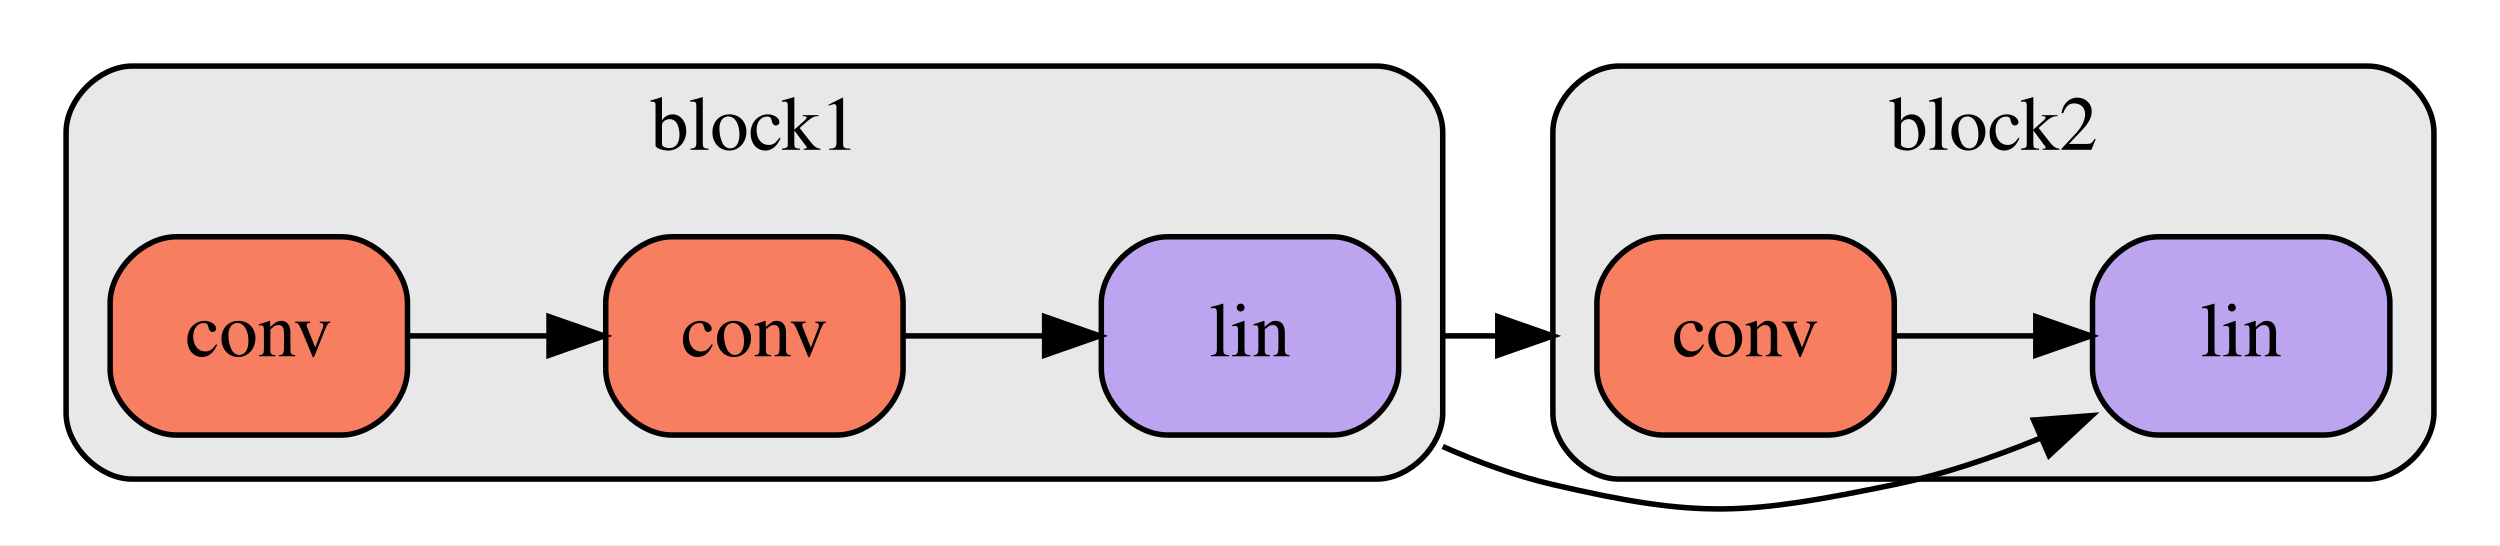
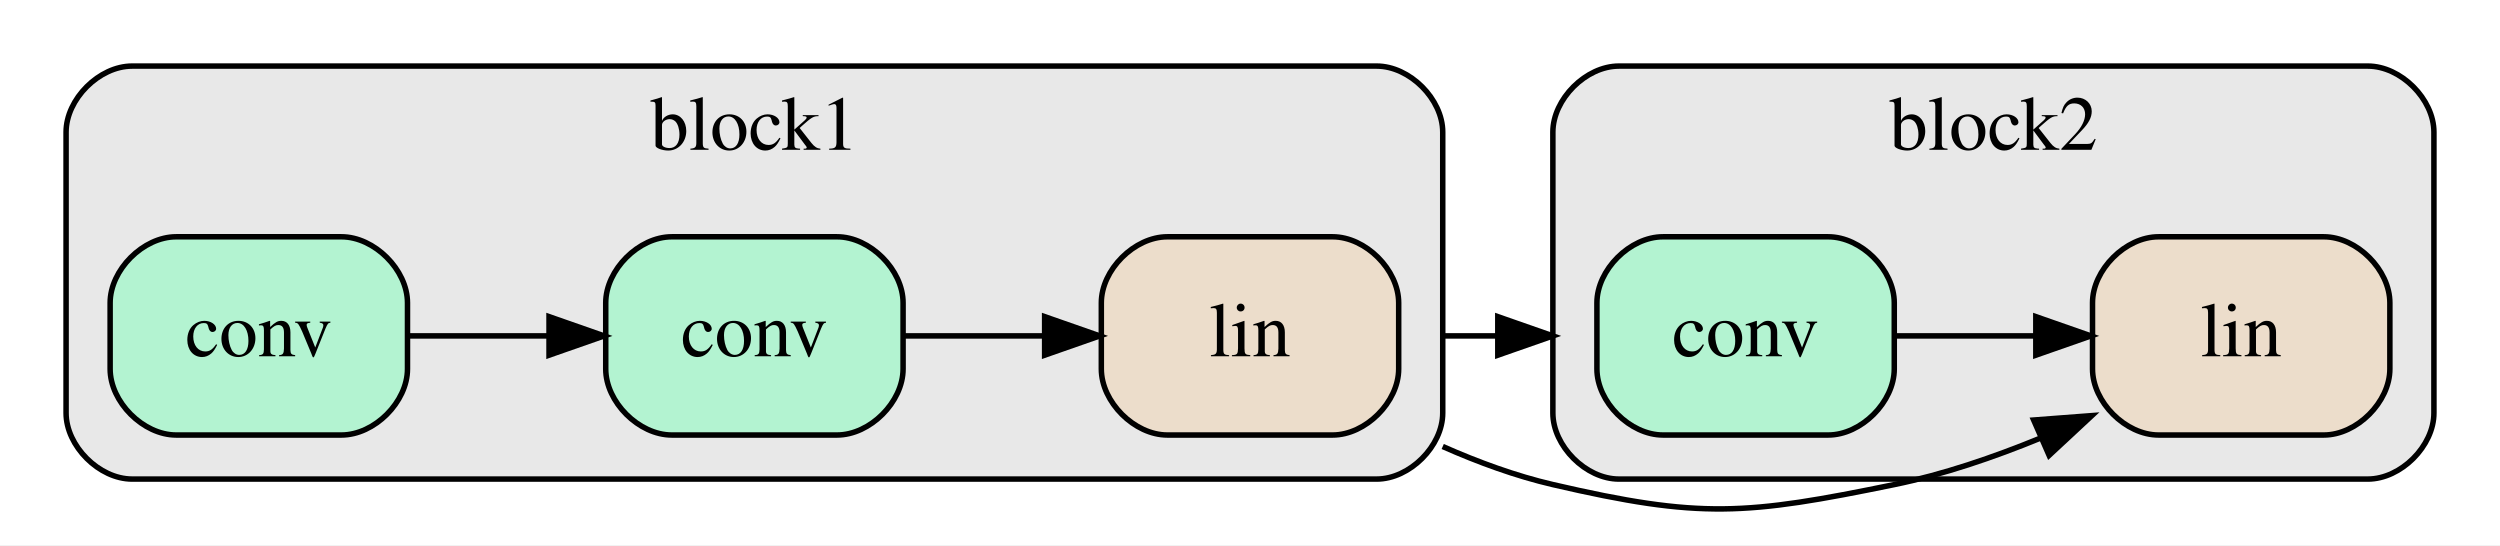
<svg xmlns="http://www.w3.org/2000/svg" xmlns:xlink="http://www.w3.org/1999/xlink" width="454pt" height="99pt" viewBox="0.00 0.00 454.00 99.00">
  <g id="graph0" class="graph" transform="scale(1 1) rotate(0) translate(4 95)">
    <polygon fill="#ffffff" stroke="transparent" points="-4,4 -4,-95 450,-95 450,4 -4,4" />
    <g id="clust1" class="cluster">
      <g id="a_clust1">
        <a xlink:title="block1">
          <path fill="#555555" fill-opacity="0.133" stroke="#000000" d="M20,-8C20,-8 246,-8 246,-8 252,-8 258,-14 258,-20 258,-20 258,-71 258,-71 258,-77 252,-83 246,-83 246,-83 20,-83 20,-83 14,-83 8,-77 8,-71 8,-71 8,-20 8,-20 8,-14 14,-8 20,-8" />
          <text text-anchor="middle" x="133" y="-67.8" font-family="Times,serif" font-size="14.00" fill="#000000">block1</text>
        </a>
      </g>
    </g>
    <g id="clust2" class="cluster">
      <g id="a_clust2">
        <a xlink:title="block2">
          <path fill="#555555" fill-opacity="0.133" stroke="#000000" d="M290,-8C290,-8 426,-8 426,-8 432,-8 438,-14 438,-20 438,-20 438,-71 438,-71 438,-77 432,-83 426,-83 426,-83 290,-83 290,-83 284,-83 278,-77 278,-71 278,-71 278,-20 278,-20 278,-14 284,-8 290,-8" />
          <text text-anchor="middle" x="358" y="-67.8" font-family="Times,serif" font-size="14.00" fill="#000000">block2</text>
        </a>
      </g>
    </g>
    <g id="node1" class="node">
      <g id="a_node1">
        <a xlink:title="conv">
-           <path fill="#ff532a" fill-opacity="0.706" stroke="#000000" d="M58,-52C58,-52 28,-52 28,-52 22,-52 16,-46 16,-40 16,-40 16,-28 16,-28 16,-22 22,-16 28,-16 28,-16 58,-16 58,-16 64,-16 70,-22 70,-28 70,-28 70,-40 70,-40 70,-46 64,-52 58,-52" />
+           <path fill="#78ffb8" fill-opacity="0.475" stroke="#000000" d="M58,-52C58,-52 28,-52 28,-52 22,-52 16,-46 16,-40 16,-40 16,-28 16,-28 16,-22 22,-16 28,-16 28,-16 58,-16 58,-16 64,-16 70,-22 70,-28 70,-28 70,-40 70,-40 70,-46 64,-52 58,-52" />
          <text text-anchor="middle" x="43" y="-30.3" font-family="Times,serif" font-size="14.00" fill="#000000">conv</text>
        </a>
      </g>
    </g>
    <g id="node2" class="node">
      <g id="a_node2">
        <a xlink:title="conv">
-           <path fill="#ff532a" fill-opacity="0.706" stroke="#000000" d="M148,-52C148,-52 118,-52 118,-52 112,-52 106,-46 106,-40 106,-40 106,-28 106,-28 106,-22 112,-16 118,-16 118,-16 148,-16 148,-16 154,-16 160,-22 160,-28 160,-28 160,-40 160,-40 160,-46 154,-52 148,-52" />
+           <path fill="#78ffb8" fill-opacity="0.475" stroke="#000000" d="M148,-52C148,-52 118,-52 118,-52 112,-52 106,-46 106,-40 106,-40 106,-28 106,-28 106,-22 112,-16 118,-16 118,-16 148,-16 148,-16 154,-16 160,-22 160,-28 160,-28 160,-40 160,-40 160,-46 154,-52 148,-52" />
          <text text-anchor="middle" x="133" y="-30.3" font-family="Times,serif" font-size="14.00" fill="#000000">conv</text>
        </a>
      </g>
    </g>
    <g id="edge1" class="edge">
      <path fill="none" stroke="#000000" d="M70.003,-34C78.028,-34 86.966,-34 95.531,-34" />
      <polygon fill="#000000" stroke="#000000" points="95.705,-37.5 105.705,-34 95.705,-30.5 95.705,-37.5" />
    </g>
    <g id="node3" class="node">
      <g id="a_node3">
        <a xlink:title="lin">
-           <path fill="#6a22fe" fill-opacity="0.341" stroke="#000000" d="M238,-52C238,-52 208,-52 208,-52 202,-52 196,-46 196,-40 196,-40 196,-28 196,-28 196,-22 202,-16 208,-16 208,-16 238,-16 238,-16 244,-16 250,-22 250,-28 250,-28 250,-40 250,-40 250,-46 244,-52 238,-52" />
+           <path fill="#fcb763" fill-opacity="0.216" stroke="#000000" d="M238,-52C238,-52 208,-52 208,-52 202,-52 196,-46 196,-40 196,-40 196,-28 196,-28 196,-22 202,-16 208,-16 208,-16 238,-16 238,-16 244,-16 250,-22 250,-28 250,-28 250,-40 250,-40 250,-46 244,-52 238,-52" />
          <text text-anchor="middle" x="223" y="-30.3" font-family="Times,serif" font-size="14.00" fill="#000000">lin</text>
        </a>
      </g>
    </g>
    <g id="edge2" class="edge">
      <path fill="none" stroke="#000000" d="M160.003,-34C168.028,-34 176.966,-34 185.531,-34" />
      <polygon fill="#000000" stroke="#000000" points="185.705,-37.5 195.705,-34 185.705,-30.5 185.705,-37.5" />
    </g>
    <g id="node4" class="node">
      <g id="a_node4">
        <a xlink:title="conv">
-           <path fill="#ff532a" fill-opacity="0.706" stroke="#000000" d="M328,-52C328,-52 298,-52 298,-52 292,-52 286,-46 286,-40 286,-40 286,-28 286,-28 286,-22 292,-16 298,-16 298,-16 328,-16 328,-16 334,-16 340,-22 340,-28 340,-28 340,-40 340,-40 340,-46 334,-52 328,-52" />
+           <path fill="#78ffb8" fill-opacity="0.475" stroke="#000000" d="M328,-52C328,-52 298,-52 298,-52 292,-52 286,-46 286,-40 286,-40 286,-28 286,-28 286,-22 292,-16 298,-16 298,-16 328,-16 328,-16 334,-16 340,-22 340,-28 340,-28 340,-40 340,-40 340,-46 334,-52 328,-52" />
          <text text-anchor="middle" x="313" y="-30.3" font-family="Times,serif" font-size="14.00" fill="#000000">conv</text>
        </a>
      </g>
    </g>
    <g id="edge4" class="edge">
      <path fill="none" stroke="#000000" d="M257.997,-34C263.746,-34 269.724,-34 275.531,-34" />
      <polygon fill="#000000" stroke="#000000" points="268,-37.5 278,-34 268,-30.5 268,-37.5" />
    </g>
    <g id="node5" class="node">
      <g id="a_node5">
        <a xlink:title="lin">
-           <path fill="#6a22fe" fill-opacity="0.341" stroke="#000000" d="M418,-52C418,-52 388,-52 388,-52 382,-52 376,-46 376,-40 376,-40 376,-28 376,-28 376,-22 382,-16 388,-16 388,-16 418,-16 418,-16 424,-16 430,-22 430,-28 430,-28 430,-40 430,-40 430,-46 424,-52 418,-52" />
+           <path fill="#fcb763" fill-opacity="0.216" stroke="#000000" d="M418,-52C418,-52 388,-52 388,-52 382,-52 376,-46 376,-40 376,-40 376,-28 376,-28 376,-22 382,-16 388,-16 388,-16 418,-16 418,-16 424,-16 430,-22 430,-28 430,-28 430,-40 430,-40 430,-46 424,-52 418,-52" />
          <text text-anchor="middle" x="403" y="-30.3" font-family="Times,serif" font-size="14.00" fill="#000000">lin</text>
        </a>
      </g>
    </g>
    <g id="edge5" class="edge">
      <path fill="none" stroke="#000000" d="M257.996,-13.914C264.461,-11.054 271.293,-8.557 278,-7 304.841,-.767 313.007,-1.46 340,-7 348.893,-8.825 358.08,-11.96 366.597,-15.463" />
      <polygon fill="#000000" stroke="#000000" points="365.312,-18.721 375.876,-19.523 368.118,-12.308 365.312,-18.721" />
    </g>
    <g id="edge3" class="edge">
      <path fill="none" stroke="#000000" d="M340.003,-34C348.028,-34 356.966,-34 365.531,-34" />
      <polygon fill="#000000" stroke="#000000" points="365.705,-37.5 375.705,-34 365.705,-30.5 365.705,-37.5" />
    </g>
  </g>
</svg>
